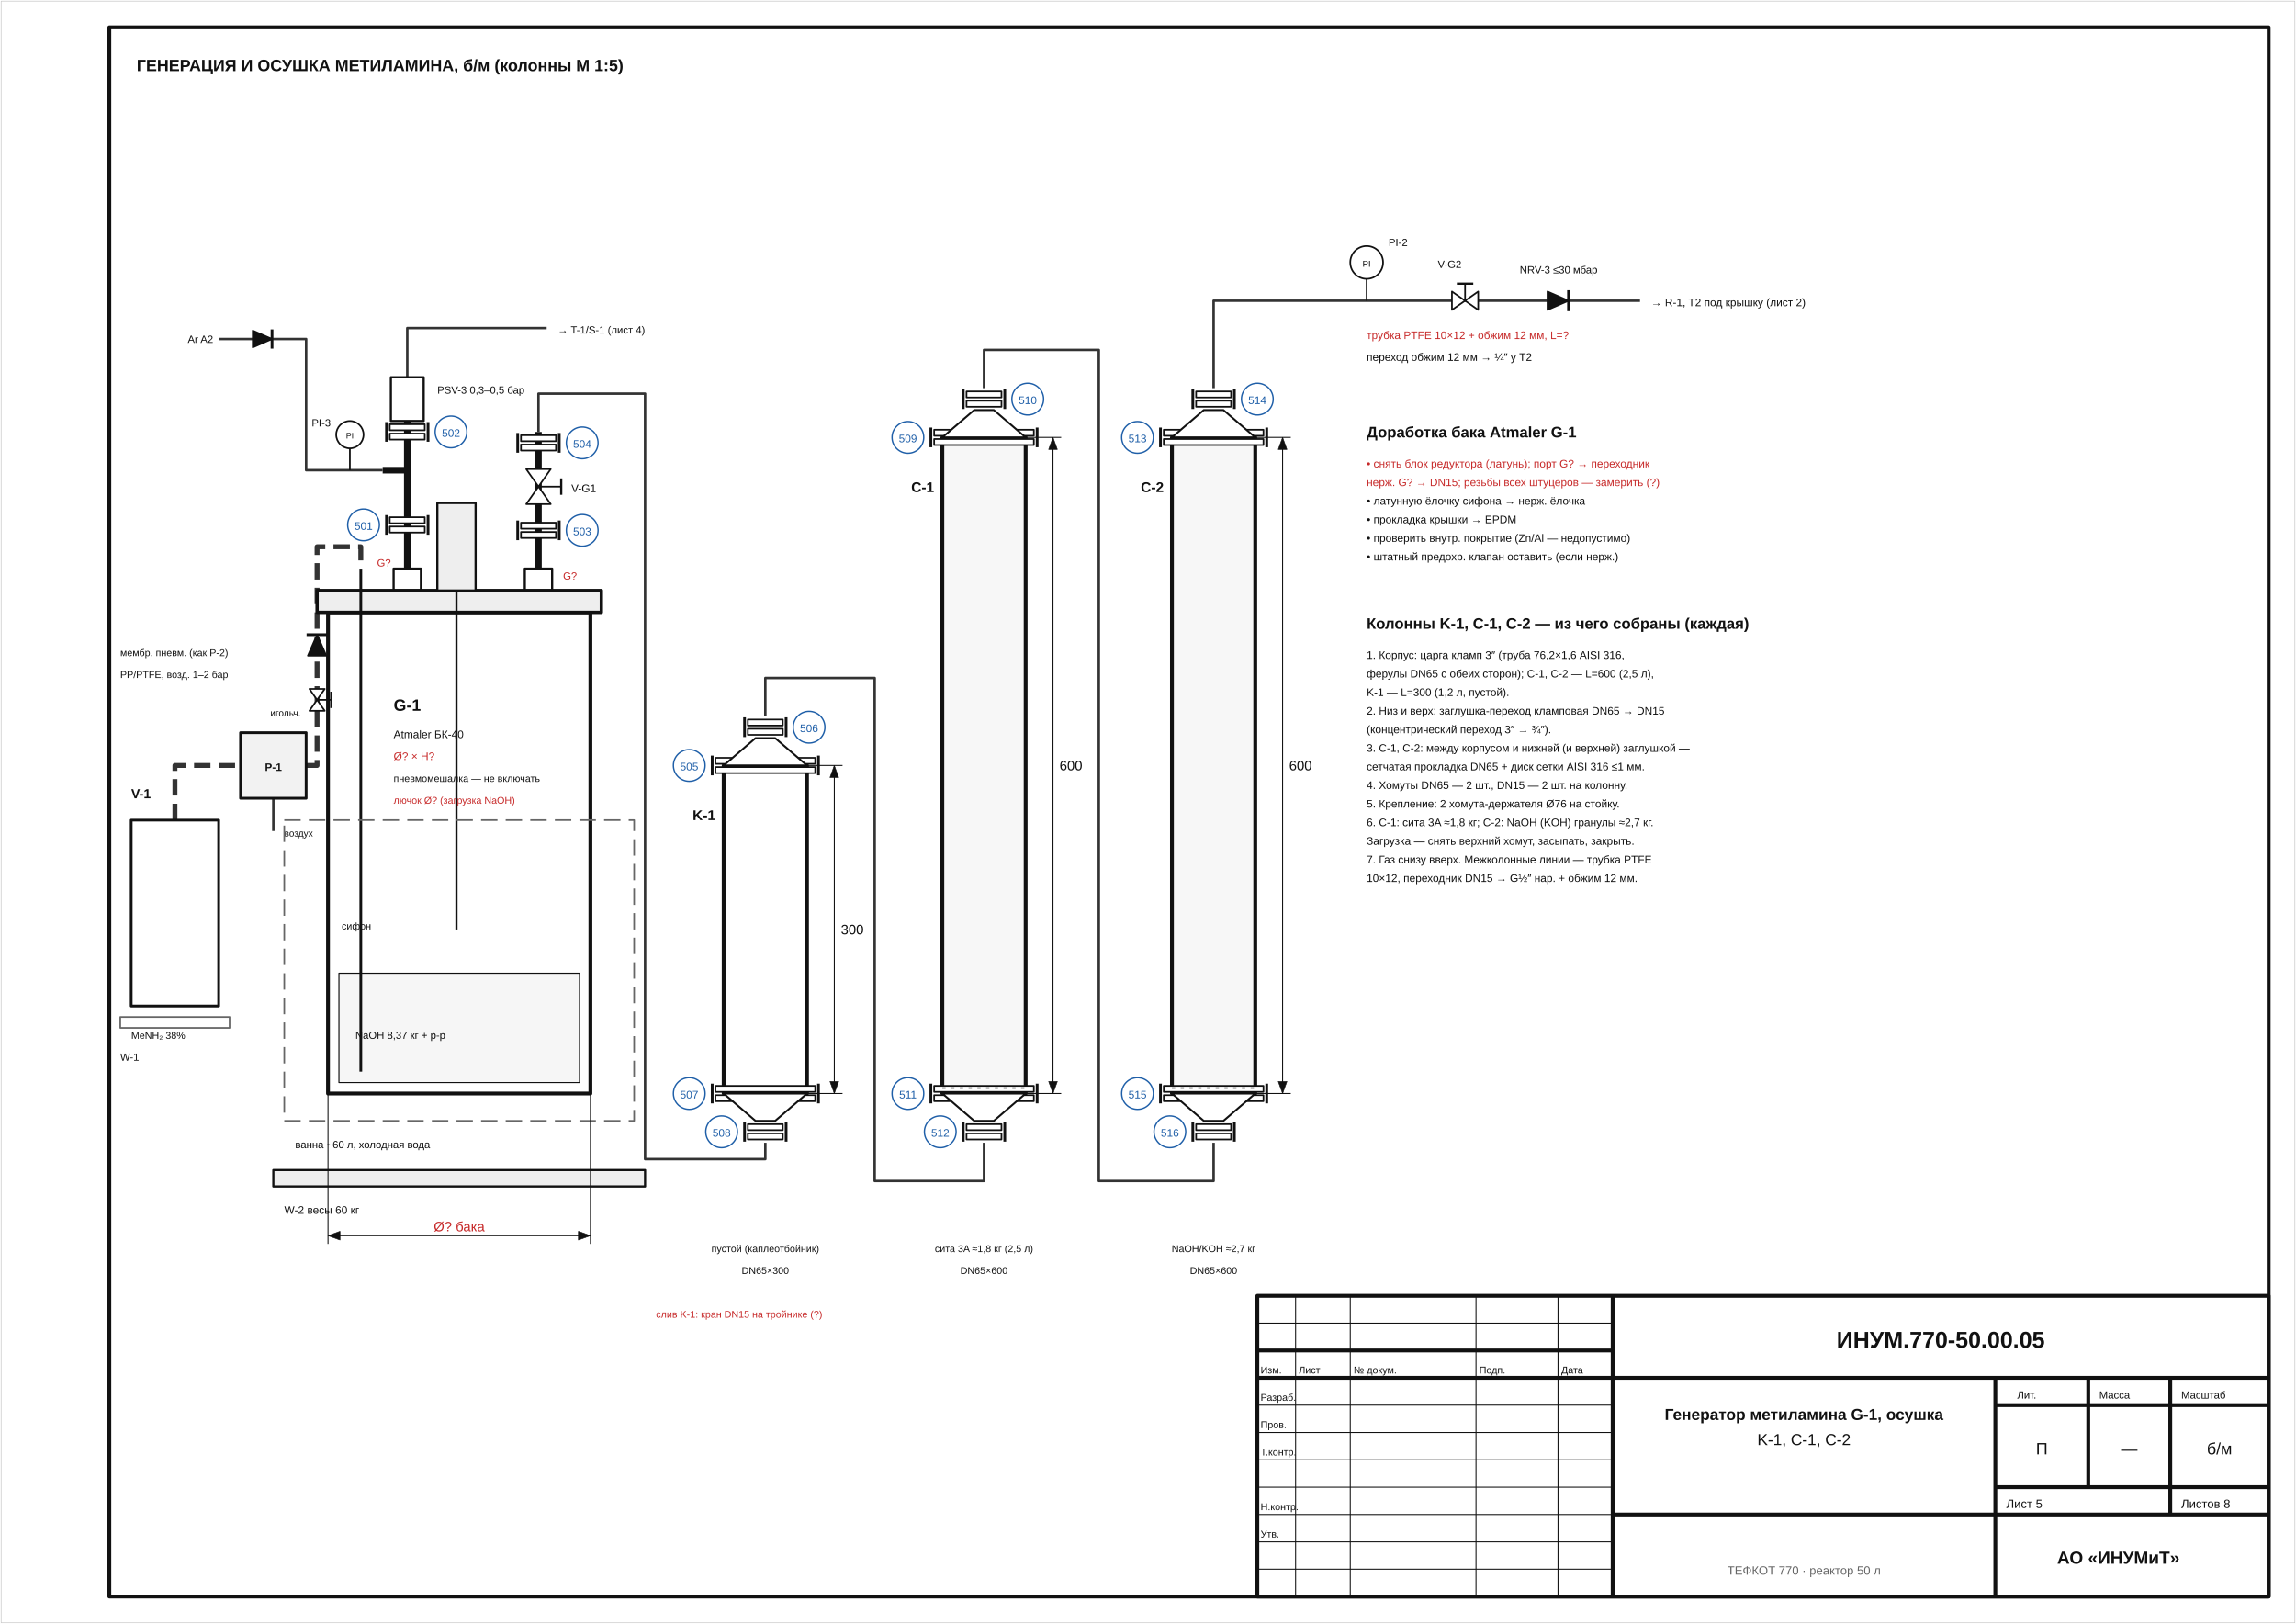
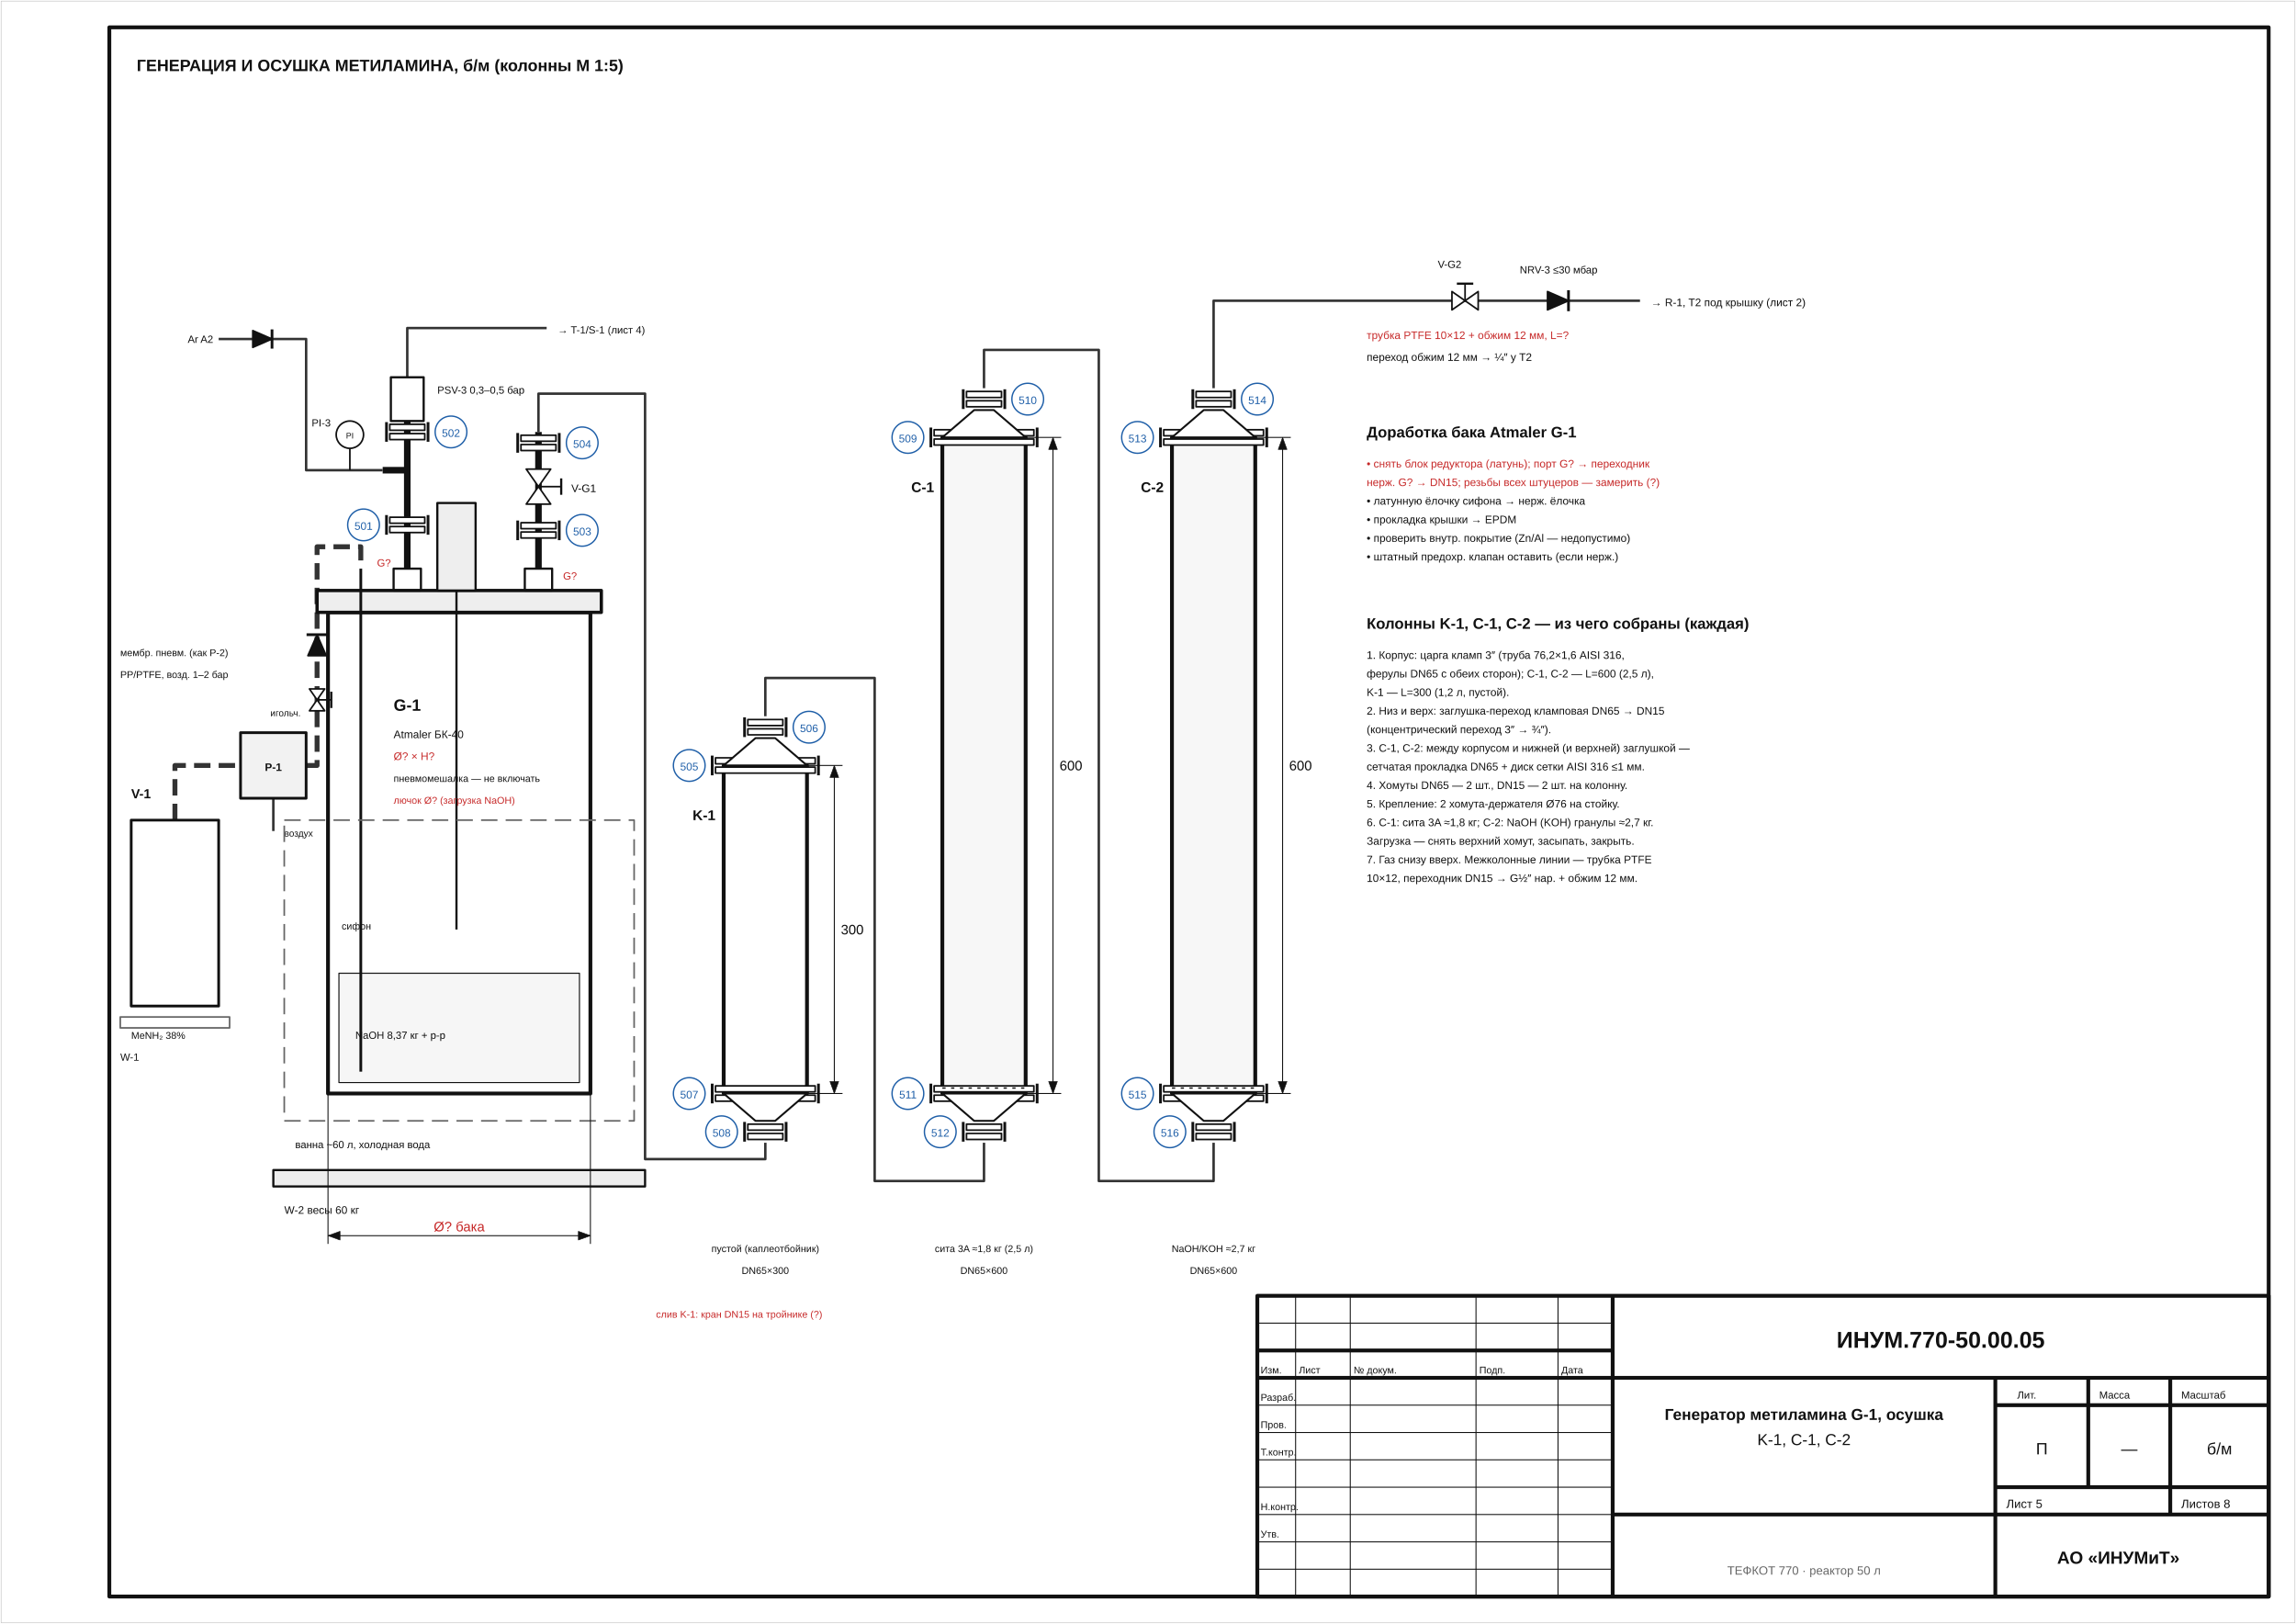
<svg xmlns="http://www.w3.org/2000/svg" viewBox="0 0 420.0 297.0" width="420.0mm" height="297.0mm" font-family="Arial, 'Liberation Sans', sans-serif">
  <rect width="100%" height="100%" fill="#fff" />
  <path d="M230.00,247.00 L295.00,247.00" fill="none" stroke="#111111" stroke-width="0.7" stroke-linejoin="round" />
  <path d="M230.00,252.00 L295.00,252.00" fill="none" stroke="#111111" stroke-width="0.7" stroke-linejoin="round" />
  <path d="M295.00,237.00 L295.00,292.00" fill="none" stroke="#111111" stroke-width="0.7" stroke-linejoin="round" />
  <path d="M295.00,252.00 L415.00,252.00" fill="none" stroke="#111111" stroke-width="0.7" stroke-linejoin="round" />
  <path d="M365.00,252.00 L365.00,292.00" fill="none" stroke="#111111" stroke-width="0.7" stroke-linejoin="round" />
  <path d="M295.00,277.00 L415.00,277.00" fill="none" stroke="#111111" stroke-width="0.7" stroke-linejoin="round" />
  <path d="M365.00,257.00 L415.00,257.00" fill="none" stroke="#111111" stroke-width="0.7" stroke-linejoin="round" />
  <path d="M365.00,272.00 L415.00,272.00" fill="none" stroke="#111111" stroke-width="0.7" stroke-linejoin="round" />
  <path d="M382.00,252.00 L382.00,272.00" fill="none" stroke="#111111" stroke-width="0.7" stroke-linejoin="round" />
  <path d="M397.00,252.00 L397.00,272.00" fill="none" stroke="#111111" stroke-width="0.7" stroke-linejoin="round" />
  <path d="M397.00,272.00 L397.00,277.00" fill="none" stroke="#111111" stroke-width="0.7" stroke-linejoin="round" />
  <path d="M32.00,150.00 L32.00,140.00 L44.00,140.00" fill="none" stroke="#333333" stroke-width="0.9" stroke-dasharray="3 1.5" stroke-linejoin="round" />
  <path d="M50.00,146.00 L50.00,152.00" fill="none" stroke="#333333" stroke-width="0.45" stroke-linejoin="round" />
  <path d="M56.00,140.00 L58.00,140.00 L58.00,100.00 L66.00,100.00 L66.00,104.00" fill="none" stroke="#333333" stroke-width="0.9" stroke-dasharray="3 1.5" stroke-linejoin="round" />
  <path d="M74.50,104.00 L74.50,69.00" fill="none" stroke="#111111" stroke-width="1.2" stroke-linejoin="round" />
  <path d="M74.50,86.00 L70.00,86.00" fill="none" stroke="#111111" stroke-width="1.2" stroke-linejoin="round" />
  <path d="M74.50,69.00 L74.50,60.00 L100.00,60.00" fill="none" stroke="#333333" stroke-width="0.45" stroke-linejoin="round" />
  <path d="M70.00,86.00 L56.00,86.00 L56.00,62.00 L40.00,62.00" fill="none" stroke="#333333" stroke-width="0.45" stroke-linejoin="round" />
  <path d="M98.50,104.00 L98.50,79.00" fill="none" stroke="#111111" stroke-width="1.2" stroke-linejoin="round" />
  <path d="M98.50,79.00 L98.50,72.00 L118.00,72.00 L118.00,212.00 L126.00,212.00" fill="none" stroke="#333333" stroke-width="0.45" stroke-linejoin="round" />
  <path d="M140.00,131.00 L140.00,124.00 L160.00,124.00 L160.00,216.00 L180.00,216.00 L180.00,209.00" fill="none" stroke="#333333" stroke-width="0.45" stroke-linejoin="round" />
  <path d="M180.00,71.00 L180.00,64.00 L201.00,64.00 L201.00,216.00 L222.00,216.00 L222.00,209.00" fill="none" stroke="#333333" stroke-width="0.45" stroke-linejoin="round" />
  <path d="M126.00,212.00 L140.00,212.00 L140.00,209.00" fill="none" stroke="#333333" stroke-width="0.45" stroke-linejoin="round" />
  <path d="M222.00,71.00 L222.00,55.00 L300.00,55.00" fill="none" stroke="#333333" stroke-width="0.45" stroke-linejoin="round" />
  <path d="M0.20,0.20 L419.80,0.20 L419.80,296.80 L0.20,296.80 Z" fill="none" stroke="#bbbbbb" stroke-width="0.1" stroke-linejoin="round" />
  <path d="M20.00,5.00 L415.00,5.00 L415.00,292.00 L20.00,292.00 Z" fill="none" stroke="#111111" stroke-width="0.7" stroke-linejoin="round" />
  <path d="M230.00,237.00 L415.00,237.00 L415.00,292.00 L230.00,292.00 Z" fill="none" stroke="#111111" stroke-width="0.7" stroke-linejoin="round" />
  <path d="M230.00,242.00 L295.00,242.00" fill="none" stroke="#111111" stroke-width="0.18" stroke-linejoin="round" />
  <path d="M230.00,257.00 L295.00,257.00" fill="none" stroke="#111111" stroke-width="0.18" stroke-linejoin="round" />
  <path d="M230.00,262.00 L295.00,262.00" fill="none" stroke="#111111" stroke-width="0.18" stroke-linejoin="round" />
  <path d="M230.00,267.00 L295.00,267.00" fill="none" stroke="#111111" stroke-width="0.18" stroke-linejoin="round" />
  <path d="M230.00,272.00 L295.00,272.00" fill="none" stroke="#111111" stroke-width="0.18" stroke-linejoin="round" />
  <path d="M230.00,277.00 L295.00,277.00" fill="none" stroke="#111111" stroke-width="0.18" stroke-linejoin="round" />
  <path d="M230.00,282.00 L295.00,282.00" fill="none" stroke="#111111" stroke-width="0.18" stroke-linejoin="round" />
  <path d="M230.00,287.00 L295.00,287.00" fill="none" stroke="#111111" stroke-width="0.18" stroke-linejoin="round" />
  <path d="M237.00,237.00 L237.00,292.00" fill="none" stroke="#111111" stroke-width="0.18" stroke-linejoin="round" />
  <path d="M247.00,237.00 L247.00,292.00" fill="none" stroke="#111111" stroke-width="0.18" stroke-linejoin="round" />
  <path d="M270.00,237.00 L270.00,292.00" fill="none" stroke="#111111" stroke-width="0.18" stroke-linejoin="round" />
  <path d="M285.00,237.00 L285.00,292.00" fill="none" stroke="#111111" stroke-width="0.18" stroke-linejoin="round" />
  <text x="230.60" y="251.20" font-size="1.8" text-anchor="start" fill="#111111">Изм.</text>
  <text x="237.60" y="251.20" font-size="1.8" text-anchor="start" fill="#111111">Лист</text>
  <text x="247.60" y="251.20" font-size="1.8" text-anchor="start" fill="#111111">№ докум.</text>
  <text x="270.60" y="251.20" font-size="1.8" text-anchor="start" fill="#111111">Подп.</text>
  <text x="285.60" y="251.20" font-size="1.8" text-anchor="start" fill="#111111">Дата</text>
  <text x="230.60" y="256.20" font-size="1.8" text-anchor="start" fill="#111111">Разраб.</text>
  <text x="230.60" y="261.20" font-size="1.8" text-anchor="start" fill="#111111">Пров.</text>
  <text x="230.60" y="266.20" font-size="1.8" text-anchor="start" fill="#111111">Т.контр.</text>
  <text x="230.60" y="276.20" font-size="1.8" text-anchor="start" fill="#111111">Н.контр.</text>
  <text x="230.60" y="281.20" font-size="1.8" text-anchor="start" fill="#111111">Утв.</text>
  <text x="248.60" y="256.20" font-size="1.8" text-anchor="start" fill="#111111" />
  <text x="355.00" y="246.50" font-size="4.2" text-anchor="middle" fill="#111111" font-weight="bold">ИНУМ.770-50.00.05</text>
  <text x="330.00" y="259.70" font-size="2.9" text-anchor="middle" fill="#111111" font-weight="bold">Генератор метиламина G-1, осушка</text>
  <text x="330.00" y="264.30" font-size="2.9" text-anchor="middle" fill="#111111">K-1, C-1, C-2</text>
  <text x="369.00" y="255.80" font-size="1.9" text-anchor="start" fill="#111111">Лит.</text>
  <text x="384.00" y="255.80" font-size="1.9" text-anchor="start" fill="#111111">Масса</text>
  <text x="399.00" y="255.80" font-size="1.9" text-anchor="start" fill="#111111">Масштаб</text>
  <text x="373.50" y="266.00" font-size="3" text-anchor="middle" fill="#111111">П</text>
  <text x="389.50" y="266.00" font-size="3" text-anchor="middle" fill="#111111">—</text>
  <text x="406.00" y="266.00" font-size="3" text-anchor="middle" fill="#111111">б/м</text>
  <text x="367.00" y="275.80" font-size="2.2" text-anchor="start" fill="#111111">Лист 5</text>
  <text x="399.00" y="275.80" font-size="2.2" text-anchor="start" fill="#111111">Листов 8</text>
  <text x="387.50" y="286.00" font-size="3.2" text-anchor="middle" fill="#111111" font-weight="bold">АО «ИНУМиТ»</text>
  <text x="330.00" y="288.00" font-size="2.2" text-anchor="middle" fill="#666666">ТЕФКОТ 770 · реактор 50 л</text>
  <text x="25.00" y="13.00" font-size="3.0" text-anchor="start" fill="#111111" font-weight="bold">ГЕНЕРАЦИЯ И ОСУШКА МЕТИЛАМИНА, б/м (колонны М 1:5)</text>
  <path d="M24.00,150.00 L40.00,150.00 L40.00,184.00 L24.00,184.00 Z" fill="#ffffff" stroke="#111111" stroke-width="0.5" stroke-linejoin="round" />
  <text x="24.00" y="146.00" font-size="2.4" text-anchor="start" fill="#111111" font-weight="bold">V-1</text>
  <text x="24.00" y="190.00" font-size="1.8" text-anchor="start" fill="#111111">MeNH₂ 38%</text>
  <path d="M22.00,186.00 L42.00,186.00 L42.00,188.00 L22.00,188.00 Z" fill="none" stroke="#666666" stroke-width="0.3" stroke-linejoin="round" />
  <text x="22.00" y="194.00" font-size="1.9" text-anchor="start" fill="#111111">W-1</text>
  <path d="M44.00,134.00 L56.00,134.00 L56.00,146.00 L44.00,146.00 Z" fill="#f2f2f2" stroke="#111111" stroke-width="0.5" stroke-linejoin="round" />
  <text x="50.00" y="141.00" font-size="2.0" text-anchor="middle" fill="#111111" font-weight="bold">P-1</text>
  <text x="22.00" y="120.00" font-size="1.8" text-anchor="start" fill="#111111">мембр. пневм. (как P-2)</text>
  <text x="22.00" y="124.00" font-size="1.8" text-anchor="start" fill="#111111">PP/PTFE, возд. 1–2 бар</text>
  <text x="52.00" y="153.00" font-size="1.7" text-anchor="start" fill="#111111">воздух</text>
  <path d="M56.60,126.00 L59.40,130.00 L56.60,130.00 L59.40,126.00 Z" fill="#ffffff" stroke="#111111" stroke-width="0.3" stroke-linejoin="round" />
  <path d="M58.00,128.00 L60.60,128.00" fill="none" stroke="#111111" stroke-width="0.3" stroke-linejoin="round" />
  <path d="M60.60,126.50 L60.60,129.50" fill="none" stroke="#111111" stroke-width="0.4" stroke-linejoin="round" />
  <text x="55.00" y="131.00" font-size="1.7" text-anchor="end" fill="#111111">игольч.</text>
  <path d="M58.00,116.08 L59.68,119.92 L56.32,119.92 Z" fill="#111111" stroke="#111111" stroke-width="0.3" stroke-linejoin="round" />
  <path d="M59.92,116.08 L56.08,116.08" fill="none" stroke="#111111" stroke-width="0.5" stroke-linejoin="round" />
  <path d="M60.00,112.00 L108.00,112.00 L108.00,200.00 L60.00,200.00 Z" fill="none" stroke="#111111" stroke-width="0.7" stroke-linejoin="round" />
  <path d="M58.00,108.00 L110.00,108.00 L110.00,112.00 L58.00,112.00 Z" fill="#eeeeee" stroke="#111111" stroke-width="0.6" stroke-linejoin="round" />
  <path d="M62.00,178.00 L106.00,178.00 L106.00,198.00 L62.00,198.00 Z" fill="#f6f6f6" stroke="#111111" stroke-width="0.2" stroke-linejoin="round" />
  <text x="65.00" y="190.00" font-size="1.9" text-anchor="start" fill="#111111">NaOH 8,37 кг + р-р</text>
  <path d="M66.00,104.00 L66.00,196.00" fill="none" stroke="#111111" stroke-width="0.5" stroke-linejoin="round" />
  <text x="62.50" y="170.00" font-size="1.8" text-anchor="start" fill="#111111">сифон</text>
  <text x="72.00" y="130.00" font-size="3" text-anchor="start" fill="#111111" font-weight="bold">G-1</text>
  <text x="72.00" y="135.00" font-size="2.0" text-anchor="start" fill="#111111">Atmaler БК-40</text>
  <text x="72.00" y="139.00" font-size="2.0" text-anchor="start" fill="#c62828">Ø? × H?</text>
  <path d="M80.00,92.00 L87.00,92.00 L87.00,108.00 L80.00,108.00 Z" fill="#eeeeee" stroke="#111111" stroke-width="0.4" stroke-linejoin="round" />
  <path d="M83.50,108.00 L83.50,170.00" fill="none" stroke="#111111" stroke-width="0.4" stroke-linejoin="round" />
  <text x="72.00" y="143.00" font-size="1.8" text-anchor="start" fill="#111111">пневмомешалка — не включать</text>
  <path d="M72.00,104.00 L77.00,104.00 L77.00,108.00 L72.00,108.00 Z" fill="none" stroke="#111111" stroke-width="0.4" stroke-linejoin="round" />
  <text x="71.50" y="103.60" font-size="1.9" text-anchor="end" fill="#c62828">G?</text>
  <path d="M71.30,94.60 L77.70,94.60 L77.70,95.70 L71.30,95.70 Z" fill="#ffffff" stroke="#111111" stroke-width="0.3" stroke-linejoin="round" />
  <path d="M71.30,96.30 L77.70,96.30 L77.70,97.40 L71.30,97.40 Z" fill="#ffffff" stroke="#111111" stroke-width="0.3" stroke-linejoin="round" />
  <path d="M70.70,94.20 L70.70,97.80" fill="none" stroke="#111111" stroke-width="0.5" stroke-linejoin="round" />
  <path d="M78.30,94.20 L78.30,97.80" fill="none" stroke="#111111" stroke-width="0.5" stroke-linejoin="round" />
  <circle cx="66.50" cy="96.00" r="2.90" fill="#ffffff" stroke="#1f5fa8" stroke-width="0.25" />
  <text x="66.50" y="96.90" font-size="2.0" text-anchor="middle" fill="#1f5fa8">501</text>
  <path d="M64.00,86.00 L64.00,82.00" fill="none" stroke="#111111" stroke-width="0.3" stroke-linejoin="round" />
  <circle cx="64.00" cy="79.50" r="2.50" fill="#ffffff" stroke="#111111" stroke-width="0.3" />
  <text x="64.00" y="80.20" font-size="1.5" text-anchor="middle" fill="#111111">PI</text>
  <text x="60.50" y="78.00" font-size="1.9" text-anchor="end" fill="#111111">PI-3</text>
  <path d="M71.30,77.60 L77.70,77.60 L77.70,78.70 L71.30,78.70 Z" fill="#ffffff" stroke="#111111" stroke-width="0.3" stroke-linejoin="round" />
  <path d="M71.30,79.30 L77.70,79.30 L77.70,80.40 L71.30,80.40 Z" fill="#ffffff" stroke="#111111" stroke-width="0.3" stroke-linejoin="round" />
  <path d="M70.70,77.20 L70.70,80.80" fill="none" stroke="#111111" stroke-width="0.5" stroke-linejoin="round" />
  <path d="M78.30,77.20 L78.30,80.80" fill="none" stroke="#111111" stroke-width="0.5" stroke-linejoin="round" />
  <circle cx="82.50" cy="79.00" r="2.90" fill="#ffffff" stroke="#1f5fa8" stroke-width="0.25" />
  <text x="82.50" y="79.90" font-size="2.0" text-anchor="middle" fill="#1f5fa8">502</text>
  <path d="M71.50,69.00 L77.50,69.00 L77.50,77.00 L71.50,77.00 Z" fill="#ffffff" stroke="#111111" stroke-width="0.4" stroke-linejoin="round" />
  <text x="80.00" y="72.00" font-size="1.9" text-anchor="start" fill="#111111">PSV-3 0,3–0,5 бар</text>
  <text x="102.00" y="61.00" font-size="1.9" text-anchor="start" fill="#111111">→ T-1/S-1 (лист 4)</text>
  <text x="39.00" y="62.70" font-size="1.9" text-anchor="end" fill="#111111">Ar A2</text>
  <path d="M49.76,62.00 L46.24,63.54 L46.24,60.46 Z" fill="#111111" stroke="#111111" stroke-width="0.3" stroke-linejoin="round" />
  <path d="M49.76,63.76 L49.76,60.24" fill="none" stroke="#111111" stroke-width="0.5" stroke-linejoin="round" />
  <path d="M96.00,104.00 L101.00,104.00 L101.00,108.00 L96.00,108.00 Z" fill="none" stroke="#111111" stroke-width="0.4" stroke-linejoin="round" />
  <text x="103.00" y="106.00" font-size="1.9" text-anchor="start" fill="#c62828">G?</text>
  <path d="M95.30,95.60 L101.70,95.60 L101.70,96.70 L95.30,96.70 Z" fill="#ffffff" stroke="#111111" stroke-width="0.3" stroke-linejoin="round" />
  <path d="M95.30,97.30 L101.70,97.30 L101.70,98.40 L95.30,98.40 Z" fill="#ffffff" stroke="#111111" stroke-width="0.3" stroke-linejoin="round" />
  <path d="M94.70,95.20 L94.70,98.80" fill="none" stroke="#111111" stroke-width="0.5" stroke-linejoin="round" />
  <path d="M102.30,95.20 L102.30,98.80" fill="none" stroke="#111111" stroke-width="0.5" stroke-linejoin="round" />
  <circle cx="106.50" cy="97.00" r="2.90" fill="#ffffff" stroke="#1f5fa8" stroke-width="0.25" />
  <text x="106.50" y="97.90" font-size="2.0" text-anchor="middle" fill="#1f5fa8">503</text>
  <path d="M96.26,85.80 L100.74,92.20 L96.26,92.20 L100.74,85.80 Z" fill="#ffffff" stroke="#111111" stroke-width="0.3" stroke-linejoin="round" />
  <path d="M98.50,89.00 L102.66,89.00" fill="none" stroke="#111111" stroke-width="0.3" stroke-linejoin="round" />
  <path d="M102.66,87.50 L102.66,90.50" fill="none" stroke="#111111" stroke-width="0.4" stroke-linejoin="round" />
  <text x="104.50" y="90.00" font-size="2.0" text-anchor="start" fill="#111111">V-G1</text>
  <path d="M95.30,79.60 L101.70,79.60 L101.70,80.70 L95.30,80.70 Z" fill="#ffffff" stroke="#111111" stroke-width="0.3" stroke-linejoin="round" />
  <path d="M95.30,81.30 L101.70,81.30 L101.70,82.40 L95.30,82.40 Z" fill="#ffffff" stroke="#111111" stroke-width="0.3" stroke-linejoin="round" />
  <path d="M94.70,79.20 L94.70,82.80" fill="none" stroke="#111111" stroke-width="0.5" stroke-linejoin="round" />
  <path d="M102.30,79.20 L102.30,82.80" fill="none" stroke="#111111" stroke-width="0.5" stroke-linejoin="round" />
  <circle cx="106.50" cy="81.00" r="2.90" fill="#ffffff" stroke="#1f5fa8" stroke-width="0.25" />
  <text x="106.50" y="81.90" font-size="2.0" text-anchor="middle" fill="#1f5fa8">504</text>
  <text x="72.00" y="147.00" font-size="1.8" text-anchor="start" fill="#c62828">лючок Ø? (загрузка NaOH)</text>
  <path d="M52.00,150.00 L116.00,150.00 L116.00,205.00 L52.00,205.00 Z" fill="none" stroke="#666666" stroke-width="0.3" stroke-dasharray="3 1.5" stroke-linejoin="round" />
  <text x="54.00" y="210.00" font-size="1.9" text-anchor="start" fill="#111111">ванна ~60 л, холодная вода</text>
  <path d="M50.00,214.00 L118.00,214.00 L118.00,217.00 L50.00,217.00 Z" fill="#eeeeee" stroke="#111111" stroke-width="0.4" stroke-linejoin="round" />
  <text x="52.00" y="222.00" font-size="2.0" text-anchor="start" fill="#111111">W-2 весы 60 кг</text>
  <path d="M60.00,200.00 L60.00,227.50" fill="none" stroke="#111111" stroke-width="0.18" stroke-linejoin="round" />
  <path d="M108.00,200.00 L108.00,227.50" fill="none" stroke="#111111" stroke-width="0.18" stroke-linejoin="round" />
  <path d="M60.00,226.00 L108.00,226.00" fill="none" stroke="#111111" stroke-width="0.18" stroke-linejoin="round" />
  <path d="M60.00,226.00 L62.20,225.20 L62.20,226.80 Z" fill="#111111" stroke="#111111" stroke-width="0.1" stroke-linejoin="round" />
  <path d="M108.00,226.00 L105.80,226.80 L105.80,225.20 Z" fill="#111111" stroke="#111111" stroke-width="0.1" stroke-linejoin="round" />
  <text x="84.00" y="225.20" font-size="2.5" text-anchor="middle" fill="#c62828">Ø? бака</text>
  <path d="M132.38,140.00 L147.62,140.00 L147.62,200.00 L132.38,200.00 Z" fill="#ffffff" stroke="#111111" stroke-width="0.7" stroke-linejoin="round" />
  <text x="130.88" y="150.00" font-size="2.6" text-anchor="end" fill="#111111" font-weight="bold">K-1</text>
  <text x="140.00" y="229.00" font-size="1.8" text-anchor="middle" fill="#111111">пустой (каплеотбойник)</text>
  <text x="140.00" y="233.00" font-size="1.8" text-anchor="middle" fill="#111111">DN65×300</text>
  <path d="M130.88,138.60 L149.12,138.60 L149.12,139.70 L130.88,139.70 Z" fill="#ffffff" stroke="#111111" stroke-width="0.3" stroke-linejoin="round" />
  <path d="M130.88,140.30 L149.12,140.30 L149.12,141.40 L130.88,141.40 Z" fill="#ffffff" stroke="#111111" stroke-width="0.3" stroke-linejoin="round" />
  <path d="M130.28,138.20 L130.28,141.80" fill="none" stroke="#111111" stroke-width="0.5" stroke-linejoin="round" />
  <path d="M149.72,138.20 L149.72,141.80" fill="none" stroke="#111111" stroke-width="0.5" stroke-linejoin="round" />
  <circle cx="126.08" cy="140.00" r="2.90" fill="#ffffff" stroke="#1f5fa8" stroke-width="0.25" />
  <text x="126.08" y="140.90" font-size="2.0" text-anchor="middle" fill="#1f5fa8">505</text>
  <path d="M132.38,140.00 L147.62,140.00 L141.80,135.00 L138.20,135.00 Z" fill="#ffffff" stroke="#111111" stroke-width="0.35" stroke-linejoin="round" />
  <path d="M136.80,131.60 L143.20,131.60 L143.20,132.70 L136.80,132.70 Z" fill="#ffffff" stroke="#111111" stroke-width="0.3" stroke-linejoin="round" />
  <path d="M136.80,133.30 L143.20,133.30 L143.20,134.40 L136.80,134.40 Z" fill="#ffffff" stroke="#111111" stroke-width="0.3" stroke-linejoin="round" />
  <path d="M136.20,131.20 L136.20,134.80" fill="none" stroke="#111111" stroke-width="0.5" stroke-linejoin="round" />
  <path d="M143.80,131.20 L143.80,134.80" fill="none" stroke="#111111" stroke-width="0.5" stroke-linejoin="round" />
  <circle cx="148.00" cy="133.00" r="2.90" fill="#ffffff" stroke="#1f5fa8" stroke-width="0.25" />
  <text x="148.00" y="133.90" font-size="2.0" text-anchor="middle" fill="#1f5fa8">506</text>
  <path d="M130.88,198.60 L149.12,198.60 L149.12,199.70 L130.88,199.70 Z" fill="#ffffff" stroke="#111111" stroke-width="0.3" stroke-linejoin="round" />
  <path d="M130.88,200.30 L149.12,200.30 L149.12,201.40 L130.88,201.40 Z" fill="#ffffff" stroke="#111111" stroke-width="0.3" stroke-linejoin="round" />
  <path d="M130.28,198.20 L130.28,201.80" fill="none" stroke="#111111" stroke-width="0.5" stroke-linejoin="round" />
  <path d="M149.72,198.20 L149.72,201.80" fill="none" stroke="#111111" stroke-width="0.5" stroke-linejoin="round" />
  <circle cx="126.08" cy="200.00" r="2.90" fill="#ffffff" stroke="#1f5fa8" stroke-width="0.25" />
  <text x="126.08" y="200.90" font-size="2.0" text-anchor="middle" fill="#1f5fa8">507</text>
  <path d="M132.38,200.00 L147.62,200.00 L141.80,205.00 L138.20,205.00 Z" fill="#ffffff" stroke="#111111" stroke-width="0.35" stroke-linejoin="round" />
  <path d="M136.80,205.60 L143.20,205.60 L143.20,206.70 L136.80,206.70 Z" fill="#ffffff" stroke="#111111" stroke-width="0.3" stroke-linejoin="round" />
  <path d="M136.80,207.30 L143.20,207.30 L143.20,208.40 L136.80,208.40 Z" fill="#ffffff" stroke="#111111" stroke-width="0.3" stroke-linejoin="round" />
  <path d="M136.20,205.20 L136.20,208.80" fill="none" stroke="#111111" stroke-width="0.5" stroke-linejoin="round" />
  <path d="M143.80,205.20 L143.80,208.80" fill="none" stroke="#111111" stroke-width="0.5" stroke-linejoin="round" />
  <circle cx="132.00" cy="207.00" r="2.90" fill="#ffffff" stroke="#1f5fa8" stroke-width="0.25" />
  <text x="132.00" y="207.90" font-size="2.0" text-anchor="middle" fill="#1f5fa8">508</text>
  <path d="M147.62,140.00 L154.12,140.00" fill="none" stroke="#111111" stroke-width="0.18" stroke-linejoin="round" />
  <path d="M147.62,200.00 L154.12,200.00" fill="none" stroke="#111111" stroke-width="0.18" stroke-linejoin="round" />
  <path d="M152.62,140.00 L152.62,200.00" fill="none" stroke="#111111" stroke-width="0.18" stroke-linejoin="round" />
  <path d="M152.62,140.00 L153.42,142.20 L151.82,142.20 Z" fill="#111111" stroke="#111111" stroke-width="0.1" stroke-linejoin="round" />
  <path d="M152.62,200.00 L151.82,197.80 L153.42,197.80 Z" fill="#111111" stroke="#111111" stroke-width="0.1" stroke-linejoin="round" />
  <text x="153.82" y="170.88" font-size="2.5" text-anchor="start" fill="#111111">300</text>
  <path d="M172.38,80.00 L187.62,80.00 L187.62,200.00 L172.38,200.00 Z" fill="#f7f7f7" stroke="#111111" stroke-width="0.7" stroke-linejoin="round" />
  <text x="170.88" y="90.00" font-size="2.6" text-anchor="end" fill="#111111" font-weight="bold">C-1</text>
  <text x="180.00" y="229.00" font-size="1.8" text-anchor="middle" fill="#111111">сита 3A ≈1,8 кг (2,5 л)</text>
  <text x="180.00" y="233.00" font-size="1.8" text-anchor="middle" fill="#111111">DN65×600</text>
  <path d="M170.88,78.60 L189.12,78.60 L189.12,79.70 L170.88,79.70 Z" fill="#ffffff" stroke="#111111" stroke-width="0.3" stroke-linejoin="round" />
  <path d="M170.88,80.30 L189.12,80.30 L189.12,81.40 L170.88,81.40 Z" fill="#ffffff" stroke="#111111" stroke-width="0.3" stroke-linejoin="round" />
  <path d="M170.28,78.20 L170.28,81.80" fill="none" stroke="#111111" stroke-width="0.5" stroke-linejoin="round" />
  <path d="M189.72,78.20 L189.72,81.80" fill="none" stroke="#111111" stroke-width="0.5" stroke-linejoin="round" />
  <circle cx="166.08" cy="80.00" r="2.90" fill="#ffffff" stroke="#1f5fa8" stroke-width="0.25" />
  <text x="166.08" y="80.90" font-size="2.0" text-anchor="middle" fill="#1f5fa8">509</text>
  <path d="M172.38,80.00 L187.62,80.00 L181.80,75.00 L178.20,75.00 Z" fill="#ffffff" stroke="#111111" stroke-width="0.35" stroke-linejoin="round" />
  <path d="M176.80,71.60 L183.20,71.60 L183.20,72.70 L176.80,72.70 Z" fill="#ffffff" stroke="#111111" stroke-width="0.3" stroke-linejoin="round" />
  <path d="M176.80,73.30 L183.20,73.30 L183.20,74.40 L176.80,74.40 Z" fill="#ffffff" stroke="#111111" stroke-width="0.3" stroke-linejoin="round" />
  <path d="M176.20,71.20 L176.20,74.80" fill="none" stroke="#111111" stroke-width="0.5" stroke-linejoin="round" />
  <path d="M183.80,71.20 L183.80,74.80" fill="none" stroke="#111111" stroke-width="0.5" stroke-linejoin="round" />
  <circle cx="188.00" cy="73.00" r="2.90" fill="#ffffff" stroke="#1f5fa8" stroke-width="0.25" />
  <text x="188.00" y="73.90" font-size="2.0" text-anchor="middle" fill="#1f5fa8">510</text>
  <path d="M170.88,198.60 L189.12,198.60 L189.12,199.70 L170.88,199.70 Z" fill="#ffffff" stroke="#111111" stroke-width="0.3" stroke-linejoin="round" />
  <path d="M170.88,200.30 L189.12,200.30 L189.12,201.40 L170.88,201.40 Z" fill="#ffffff" stroke="#111111" stroke-width="0.3" stroke-linejoin="round" />
  <path d="M170.28,198.20 L170.28,201.80" fill="none" stroke="#111111" stroke-width="0.5" stroke-linejoin="round" />
  <path d="M189.72,198.20 L189.72,201.80" fill="none" stroke="#111111" stroke-width="0.5" stroke-linejoin="round" />
  <circle cx="166.08" cy="200.00" r="2.90" fill="#ffffff" stroke="#1f5fa8" stroke-width="0.25" />
  <text x="166.08" y="200.90" font-size="2.0" text-anchor="middle" fill="#1f5fa8">511</text>
  <path d="M172.38,200.00 L187.62,200.00 L181.80,205.00 L178.20,205.00 Z" fill="#ffffff" stroke="#111111" stroke-width="0.35" stroke-linejoin="round" />
  <path d="M172.38,199.00 L187.62,199.00" fill="none" stroke="#111111" stroke-width="0.25" stroke-dasharray="0.6 1" stroke-linejoin="round" />
  <path d="M176.80,205.60 L183.20,205.60 L183.20,206.70 L176.80,206.70 Z" fill="#ffffff" stroke="#111111" stroke-width="0.3" stroke-linejoin="round" />
  <path d="M176.80,207.30 L183.20,207.30 L183.20,208.40 L176.80,208.40 Z" fill="#ffffff" stroke="#111111" stroke-width="0.3" stroke-linejoin="round" />
  <path d="M176.20,205.20 L176.20,208.80" fill="none" stroke="#111111" stroke-width="0.5" stroke-linejoin="round" />
  <path d="M183.80,205.20 L183.80,208.80" fill="none" stroke="#111111" stroke-width="0.5" stroke-linejoin="round" />
  <circle cx="172.00" cy="207.00" r="2.90" fill="#ffffff" stroke="#1f5fa8" stroke-width="0.25" />
  <text x="172.00" y="207.90" font-size="2.0" text-anchor="middle" fill="#1f5fa8">512</text>
  <path d="M187.62,80.00 L194.12,80.00" fill="none" stroke="#111111" stroke-width="0.18" stroke-linejoin="round" />
  <path d="M187.62,200.00 L194.12,200.00" fill="none" stroke="#111111" stroke-width="0.18" stroke-linejoin="round" />
  <path d="M192.62,80.00 L192.62,200.00" fill="none" stroke="#111111" stroke-width="0.18" stroke-linejoin="round" />
  <path d="M192.62,80.00 L193.42,82.20 L191.82,82.20 Z" fill="#111111" stroke="#111111" stroke-width="0.1" stroke-linejoin="round" />
  <path d="M192.62,200.00 L191.82,197.80 L193.42,197.80 Z" fill="#111111" stroke="#111111" stroke-width="0.1" stroke-linejoin="round" />
  <text x="193.82" y="140.88" font-size="2.5" text-anchor="start" fill="#111111">600</text>
  <path d="M214.38,80.00 L229.62,80.00 L229.62,200.00 L214.38,200.00 Z" fill="#f7f7f7" stroke="#111111" stroke-width="0.7" stroke-linejoin="round" />
  <text x="212.88" y="90.00" font-size="2.6" text-anchor="end" fill="#111111" font-weight="bold">C-2</text>
  <text x="222.00" y="229.00" font-size="1.8" text-anchor="middle" fill="#111111">NaOH/KOH ≈2,7 кг</text>
  <text x="222.00" y="233.00" font-size="1.8" text-anchor="middle" fill="#111111">DN65×600</text>
  <path d="M212.88,78.60 L231.12,78.60 L231.12,79.70 L212.88,79.70 Z" fill="#ffffff" stroke="#111111" stroke-width="0.3" stroke-linejoin="round" />
  <path d="M212.88,80.30 L231.12,80.30 L231.12,81.40 L212.88,81.40 Z" fill="#ffffff" stroke="#111111" stroke-width="0.3" stroke-linejoin="round" />
  <path d="M212.28,78.20 L212.28,81.80" fill="none" stroke="#111111" stroke-width="0.5" stroke-linejoin="round" />
  <path d="M231.72,78.20 L231.72,81.80" fill="none" stroke="#111111" stroke-width="0.5" stroke-linejoin="round" />
  <circle cx="208.08" cy="80.00" r="2.90" fill="#ffffff" stroke="#1f5fa8" stroke-width="0.25" />
  <text x="208.08" y="80.90" font-size="2.0" text-anchor="middle" fill="#1f5fa8">513</text>
  <path d="M214.38,80.00 L229.62,80.00 L223.80,75.00 L220.20,75.00 Z" fill="#ffffff" stroke="#111111" stroke-width="0.35" stroke-linejoin="round" />
  <path d="M218.80,71.60 L225.20,71.60 L225.20,72.70 L218.80,72.70 Z" fill="#ffffff" stroke="#111111" stroke-width="0.3" stroke-linejoin="round" />
  <path d="M218.80,73.30 L225.20,73.30 L225.20,74.40 L218.80,74.40 Z" fill="#ffffff" stroke="#111111" stroke-width="0.3" stroke-linejoin="round" />
  <path d="M218.20,71.20 L218.20,74.80" fill="none" stroke="#111111" stroke-width="0.5" stroke-linejoin="round" />
  <path d="M225.80,71.20 L225.80,74.80" fill="none" stroke="#111111" stroke-width="0.5" stroke-linejoin="round" />
  <circle cx="230.00" cy="73.00" r="2.90" fill="#ffffff" stroke="#1f5fa8" stroke-width="0.25" />
  <text x="230.00" y="73.90" font-size="2.0" text-anchor="middle" fill="#1f5fa8">514</text>
  <path d="M212.88,198.60 L231.12,198.60 L231.12,199.70 L212.88,199.70 Z" fill="#ffffff" stroke="#111111" stroke-width="0.3" stroke-linejoin="round" />
  <path d="M212.88,200.30 L231.12,200.30 L231.12,201.40 L212.88,201.40 Z" fill="#ffffff" stroke="#111111" stroke-width="0.3" stroke-linejoin="round" />
  <path d="M212.28,198.20 L212.28,201.80" fill="none" stroke="#111111" stroke-width="0.5" stroke-linejoin="round" />
  <path d="M231.72,198.20 L231.72,201.80" fill="none" stroke="#111111" stroke-width="0.5" stroke-linejoin="round" />
  <circle cx="208.08" cy="200.00" r="2.90" fill="#ffffff" stroke="#1f5fa8" stroke-width="0.25" />
  <text x="208.08" y="200.90" font-size="2.0" text-anchor="middle" fill="#1f5fa8">515</text>
  <path d="M214.38,200.00 L229.62,200.00 L223.80,205.00 L220.20,205.00 Z" fill="#ffffff" stroke="#111111" stroke-width="0.35" stroke-linejoin="round" />
  <path d="M214.38,199.00 L229.62,199.00" fill="none" stroke="#111111" stroke-width="0.25" stroke-dasharray="0.6 1" stroke-linejoin="round" />
  <path d="M218.80,205.60 L225.20,205.60 L225.20,206.70 L218.80,206.70 Z" fill="#ffffff" stroke="#111111" stroke-width="0.3" stroke-linejoin="round" />
  <path d="M218.80,207.30 L225.20,207.30 L225.20,208.40 L218.80,208.40 Z" fill="#ffffff" stroke="#111111" stroke-width="0.3" stroke-linejoin="round" />
  <path d="M218.20,205.20 L218.20,208.80" fill="none" stroke="#111111" stroke-width="0.5" stroke-linejoin="round" />
  <path d="M225.80,205.20 L225.80,208.80" fill="none" stroke="#111111" stroke-width="0.5" stroke-linejoin="round" />
  <circle cx="214.00" cy="207.00" r="2.90" fill="#ffffff" stroke="#1f5fa8" stroke-width="0.25" />
  <text x="214.00" y="207.90" font-size="2.0" text-anchor="middle" fill="#1f5fa8">516</text>
  <path d="M229.62,80.00 L236.12,80.00" fill="none" stroke="#111111" stroke-width="0.18" stroke-linejoin="round" />
  <path d="M229.62,200.00 L236.12,200.00" fill="none" stroke="#111111" stroke-width="0.18" stroke-linejoin="round" />
  <path d="M234.62,80.00 L234.62,200.00" fill="none" stroke="#111111" stroke-width="0.18" stroke-linejoin="round" />
  <path d="M234.62,80.00 L235.42,82.20 L233.82,82.20 Z" fill="#111111" stroke="#111111" stroke-width="0.1" stroke-linejoin="round" />
  <path d="M234.62,200.00 L233.82,197.80 L235.42,197.80 Z" fill="#111111" stroke="#111111" stroke-width="0.1" stroke-linejoin="round" />
  <text x="235.82" y="140.88" font-size="2.5" text-anchor="start" fill="#111111">600</text>
  <text x="120.00" y="241.00" font-size="1.8" text-anchor="start" fill="#c62828">слив K-1: кран DN15 на тройнике (?)</text>
-   <circle cx="250.00" cy="48.00" r="3.00" fill="#ffffff" stroke="#111111" stroke-width="0.3" />
-   <text x="250.00" y="48.80" font-size="1.6" text-anchor="middle" fill="#111111">PI</text>
-   <path d="M250.00,51.00 L250.00,55.00" fill="none" stroke="#111111" stroke-width="0.3" stroke-linejoin="round" />
-   <text x="254.00" y="45.00" font-size="1.9" text-anchor="start" fill="#111111">PI-2</text>
  <path d="M265.60,53.32 L270.40,56.68 L270.40,53.32 L265.60,56.68 Z" fill="#ffffff" stroke="#111111" stroke-width="0.3" stroke-linejoin="round" />
  <path d="M268.00,55.00 L268.00,51.88" fill="none" stroke="#111111" stroke-width="0.3" stroke-linejoin="round" />
  <path d="M266.50,51.88 L269.50,51.88" fill="none" stroke="#111111" stroke-width="0.4" stroke-linejoin="round" />
  <text x="263.00" y="49.00" font-size="1.9" text-anchor="start" fill="#111111">V-G2</text>
  <path d="M286.92,55.00 L283.08,56.68 L283.08,53.32 Z" fill="#111111" stroke="#111111" stroke-width="0.3" stroke-linejoin="round" />
  <path d="M286.92,56.92 L286.92,53.08" fill="none" stroke="#111111" stroke-width="0.5" stroke-linejoin="round" />
  <text x="278.00" y="50.00" font-size="1.9" text-anchor="start" fill="#111111">NRV-3 ≤30 мбар</text>
  <text x="302.00" y="56.00" font-size="2.0" text-anchor="start" fill="#111111">→ R-1, T2 под крышку (лист 2)</text>
  <text x="250.00" y="62.00" font-size="2.0" text-anchor="start" fill="#c62828">трубка PTFE 10×12 + обжим 12 мм, L=?</text>
  <text x="250.00" y="66.00" font-size="2.0" text-anchor="start" fill="#111111">переход обжим 12 мм → ¼″ у T2</text>
  <text x="250.00" y="80.00" font-size="2.8" text-anchor="start" fill="#111111" font-weight="bold">Доработка бака Atmaler G-1</text>
  <text x="250.00" y="85.50" font-size="2.0" text-anchor="start" fill="#c62828">• снять блок редуктора (латунь); порт G? → переходник</text>
  <text x="250.00" y="88.90" font-size="2.0" text-anchor="start" fill="#c62828">  нерж. G? → DN15; резьбы всех штуцеров — замерить (?)</text>
  <text x="250.00" y="92.30" font-size="2.0" text-anchor="start" fill="#111111">• латунную ёлочку сифона → нерж. ёлочка</text>
  <text x="250.00" y="95.70" font-size="2.0" text-anchor="start" fill="#111111">• прокладка крышки → EPDM</text>
  <text x="250.00" y="99.10" font-size="2.0" text-anchor="start" fill="#111111">• проверить внутр. покрытие (Zn/Al — недопустимо)</text>
  <text x="250.00" y="102.50" font-size="2.0" text-anchor="start" fill="#111111">• штатный предохр. клапан оставить (если нерж.)</text>
  <text x="250.00" y="115.00" font-size="2.8" text-anchor="start" fill="#111111" font-weight="bold">Колонны K-1, C-1, C-2 — из чего собраны (каждая)</text>
  <text x="250.00" y="120.50" font-size="2.0" text-anchor="start" fill="#111111">1. Корпус: царга кламп 3″ (труба 76,2×1,6 AISI 316,</text>
  <text x="250.00" y="123.90" font-size="2.0" text-anchor="start" fill="#111111">   ферулы DN65 с обеих сторон); C-1, C-2 — L=600 (2,5 л),</text>
  <text x="250.00" y="127.30" font-size="2.0" text-anchor="start" fill="#111111">   K-1 — L=300 (1,2 л, пустой).</text>
  <text x="250.00" y="130.70" font-size="2.0" text-anchor="start" fill="#111111">2. Низ и верх: заглушка-переход кламповая DN65 → DN15</text>
  <text x="250.00" y="134.10" font-size="2.0" text-anchor="start" fill="#111111">   (концентрический переход 3″ → ¾″).</text>
  <text x="250.00" y="137.50" font-size="2.0" text-anchor="start" fill="#111111">3. C-1, C-2: между корпусом и нижней (и верхней) заглушкой —</text>
  <text x="250.00" y="140.90" font-size="2.0" text-anchor="start" fill="#111111">   сетчатая прокладка DN65 + диск сетки AISI 316 ≤1 мм.</text>
  <text x="250.00" y="144.30" font-size="2.0" text-anchor="start" fill="#111111">4. Хомуты DN65 — 2 шт., DN15 — 2 шт. на колонну.</text>
  <text x="250.00" y="147.70" font-size="2.0" text-anchor="start" fill="#111111">5. Крепление: 2 хомута-держателя Ø76 на стойку.</text>
  <text x="250.00" y="151.10" font-size="2.0" text-anchor="start" fill="#111111">6. C-1: сита 3A ≈1,8 кг; C-2: NaOH (KOH) гранулы ≈2,7 кг.</text>
  <text x="250.00" y="154.50" font-size="2.0" text-anchor="start" fill="#111111">   Загрузка — снять верхний хомут, засыпать, закрыть.</text>
  <text x="250.00" y="157.90" font-size="2.0" text-anchor="start" fill="#111111">7. Газ снизу вверх. Межколонные линии — трубка PTFE</text>
  <text x="250.00" y="161.30" font-size="2.0" text-anchor="start" fill="#111111">   10×12, переходник DN15 → G½″ нар. + обжим 12 мм.</text>
</svg>
